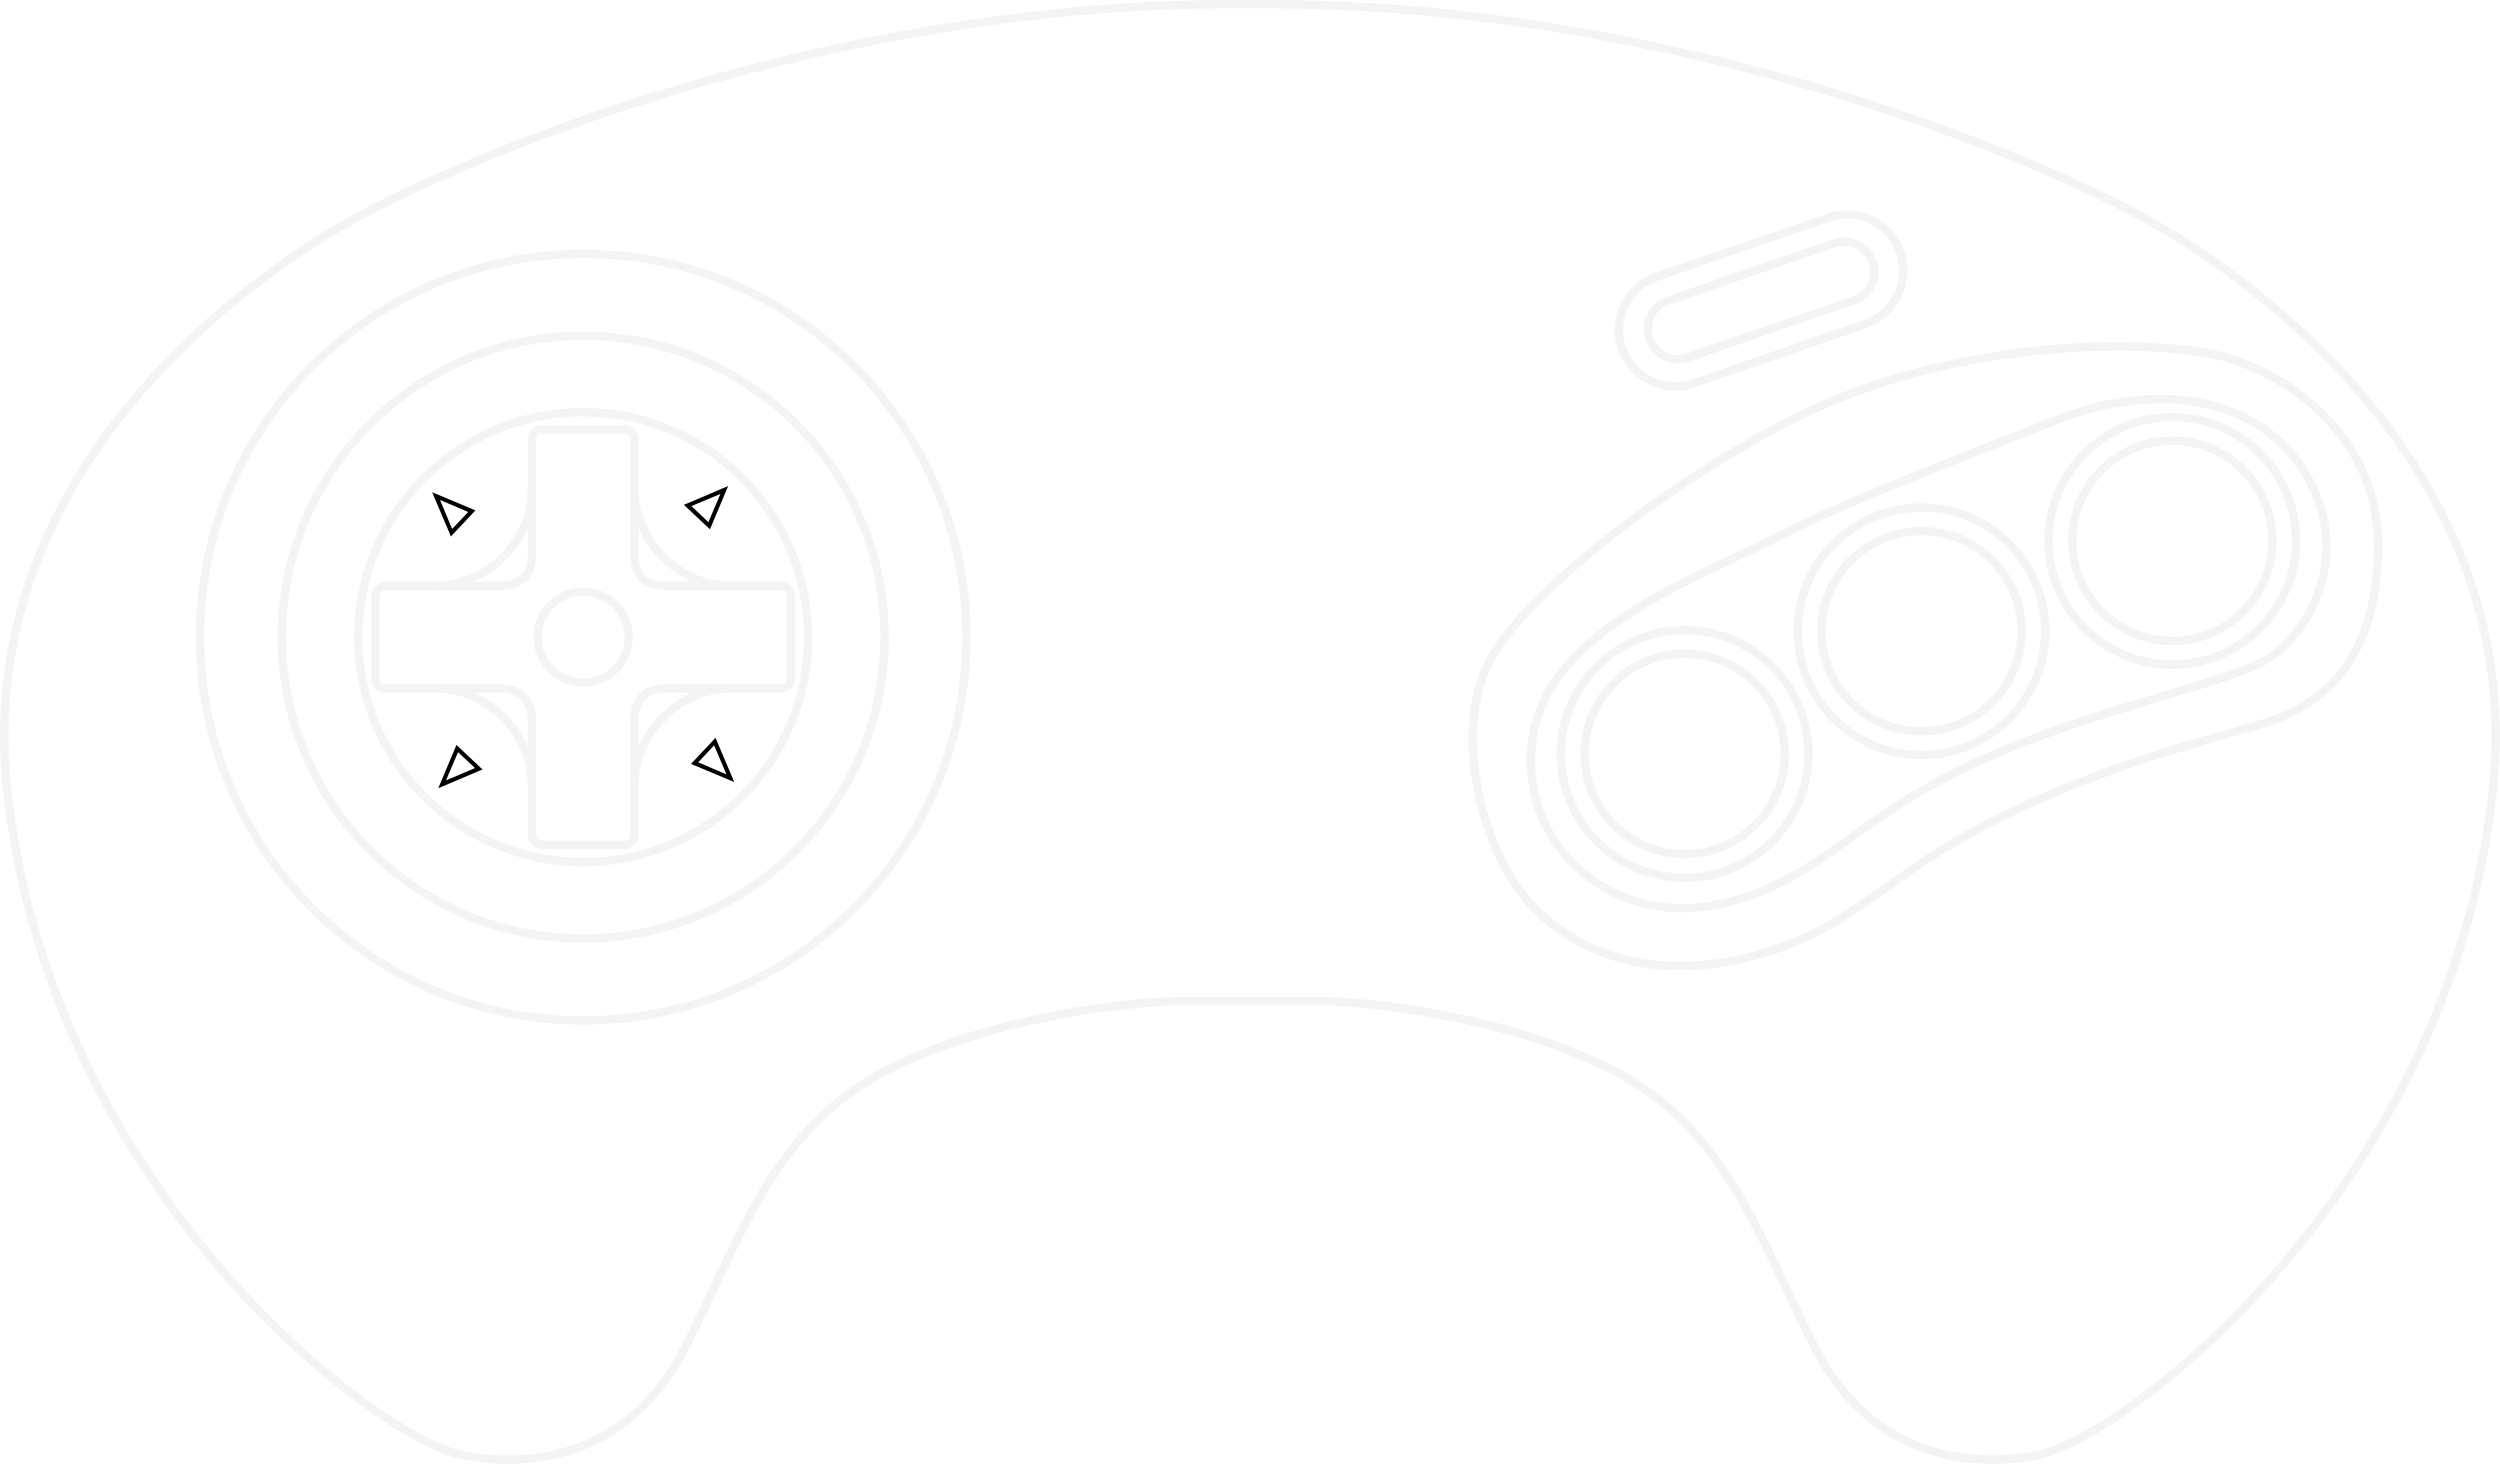
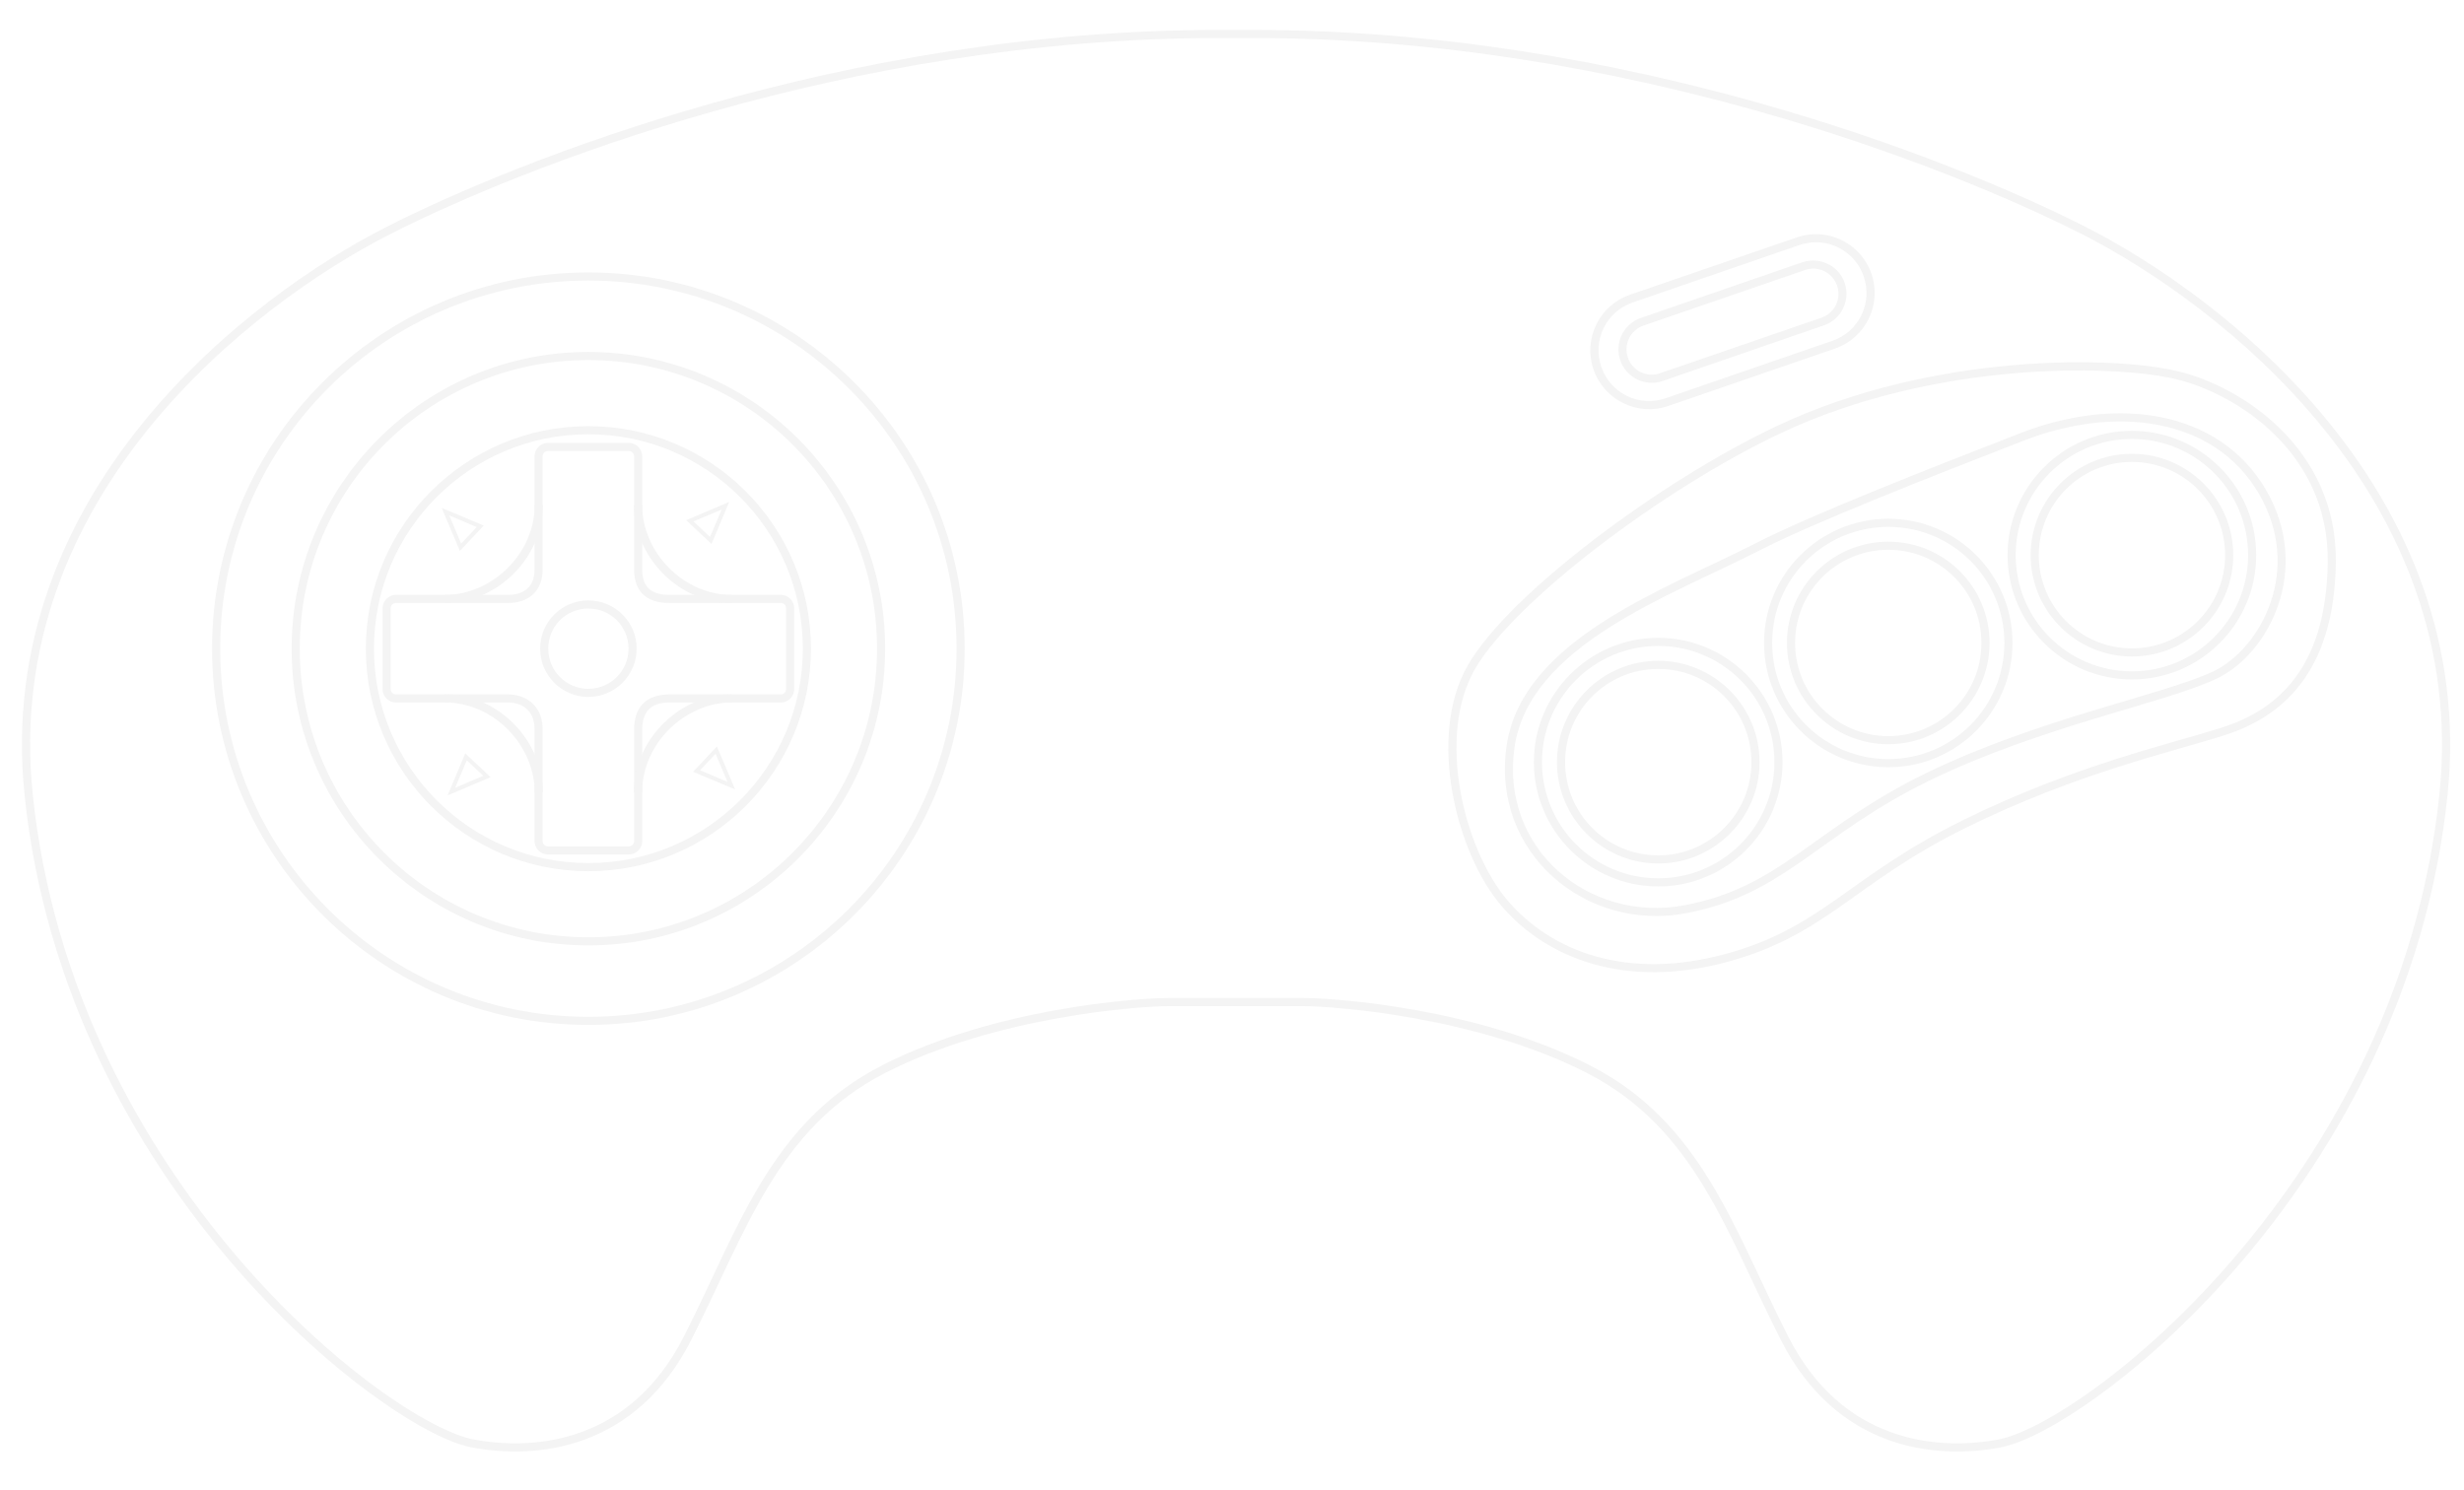
- <svg xmlns="http://www.w3.org/2000/svg" id="Layer_3" xml:space="preserve" height="350.26px" viewBox="0 0 598.191 350.257" width="598.19px" version="1.2" y="0px" x="0px">
-   <path id="path3" style="baseline-shift:baseline;block-progression:tb;color:#000000;direction:ltr;text-indent:0;text-align:start;enable-background:accumulate;text-transform:none;" fill="#f4f4f4" d="M294.78,0c-91.93,0-172.38,31.981-204.97,48.531-16.879,8.574-41.048,24.857-60.093,48.375-19.045,23.514-32.958,54.324-29.063,91.714,5,47.998,27.068,87.065,50.562,114.66,11.747,13.795,23.846,24.715,34.375,32.469,10.529,7.754,19.426,12.372,25.094,13.469,8.127,1.573,18.219,1.685,28.031-1.938,9.812-3.622,19.294-11.037,26.094-24.375,13.446-26.375,21.082-52.288,48-66,27.04-13.775,62.088-16.375,69.594-16.375h33.375c7.507,0,42.555,2.6,69.594,16.375l0.19,0.1c26.76,13.738,34.399,39.595,47.812,65.906,6.8,13.338,16.281,20.753,26.094,24.375,9.812,3.622,19.905,3.51,28.031,1.938,5.667-1.097,14.565-5.715,25.094-13.469,10.529-7.754,22.628-18.673,34.375-32.469,23.495-27.591,45.562-66.658,50.562-114.66,3.895-37.392-10.017-68.2-29.062-91.719-19.04-23.513-43.21-39.796-60.08-48.37-32.59-16.549-113.04-48.531-204.97-48.531h-8.625zm0,2,8.625,0c91.467,0,171.74,31.894,204.06,48.312,16.654,8.46,40.661,24.618,59.469,47.844,18.808,23.225,32.426,53.457,28.594,90.25-4.949,47.506-26.802,86.242-50.094,113.59-11.646,13.676-23.636,24.501-34.031,32.156-10.395,7.655-19.279,12.126-24.281,13.094-7.843,1.518-17.591,1.618-26.969-1.844-9.378-3.462-18.405-10.47-25-23.406-13.342-26.171-21.186-52.769-48.875-66.875-27.567-14.043-62.549-16.594-70.5-16.594h-33.375c-7.947,0-42.907,2.536-70.469,16.562l-0.031,0.031c-27.69,14.106-35.533,40.704-48.875,66.875-6.595,12.937-15.622,19.945-25,23.406-9.378,3.462-19.125,3.362-26.969,1.844-4.99-0.97-13.873-5.44-24.269-13.09-10.395-7.66-22.385-18.48-34.031-32.16-23.291-27.35-45.145-66.09-50.094-113.59-3.832-36.8,9.786-67.03,28.594-90.254,18.808-23.225,42.815-39.384,59.469-47.844,32.331-16.419,112.59-48.312,204.06-48.312z" />
-   <path id="circle5" style="baseline-shift:baseline;block-progression:tb;color:#000000;direction:ltr;text-indent:0;text-align:start;enable-background:accumulate;text-transform:none;" fill="#f4f4f4" d="m139.53,59.75c-51.186,0-92.688,41.502-92.688,92.688s41.502,92.719,92.688,92.719,92.719-41.533,92.719-92.719-41.533-92.688-92.719-92.688zm0,2c50.105,0,90.719,40.583,90.719,90.688s-40.614,90.719-90.719,90.719-90.688-40.614-90.688-90.719,40.583-90.688,90.688-90.688z" />
-   <path id="circle7" style="baseline-shift:baseline;block-progression:tb;color:#000000;direction:ltr;text-indent:0;text-align:start;enable-background:accumulate;text-transform:none;" fill="#f4f4f4" d="m139.53,79.344c-40.373,0-73.094,32.72-73.094,73.094,0,40.373,32.72,73.125,73.094,73.125,40.373,0,73.125-32.752,73.125-73.125s-32.752-73.094-73.125-73.094zm0,2c39.293,0,71.125,31.801,71.125,71.094s-31.832,71.125-71.125,71.125-71.094-31.832-71.094-71.125,31.801-71.094,71.094-71.094z" />
-   <path id="circle9" style="baseline-shift:baseline;block-progression:tb;color:#000000;direction:ltr;text-indent:0;text-align:start;enable-background:accumulate;text-transform:none;" fill="#f4f4f4" d="m139.53,97.625c-30.273,0-54.812,24.54-54.812,54.812,0,30.273,24.54,54.844,54.812,54.844,30.273,0,54.844-24.571,54.844-54.844s-24.571-54.812-54.844-54.812zm0,2c29.192,0,52.844,23.621,52.844,52.812,0,29.192-23.652,52.844-52.844,52.844s-52.812-23.652-52.812-52.844,23.621-52.812,52.812-52.812z" />
-   <path id="path11" style="baseline-shift:baseline;block-progression:tb;color:#000000;direction:ltr;text-indent:0;text-align:start;enable-background:accumulate;text-transform:none;" fill="#f4f4f4" d="m129.59,101.75c-1.82,0-3.312,1.491-3.312,3.312v27.875c0,2.118-0.623,3.606-1.688,4.625s-2.667,1.625-4.844,1.625h-27.594c-1.821,0-3.312,1.492-3.312,3.312v19.906c0,1.821,1.492,3.312,3.312,3.312h27.594c2.021,0,3.638,0.628,4.75,1.719,1.112,1.091,1.781,2.69,1.781,4.812v27.594c0,1.821,1.492,3.312,3.312,3.312h19.906c1.821,0,3.312-1.492,3.312-3.312v-27.5c0-2.115,0.527-3.75,1.531-4.844,1.004-1.093,2.578-1.781,5.094-1.781h27.5c1.821,0,3.312-1.492,3.312-3.312v-19.906c0-1.821-1.491-3.312-3.312-3.312h-27.469c-2.622,0-4.209-0.672-5.188-1.688-0.979-1.016-1.469-2.507-1.469-4.562v-27.875c0-1.821-1.492-3.312-3.312-3.312h-19.906zm0,2,19.906,0c0.74,0,1.312,0.572,1.312,1.312v27.875c0,2.366,0.584,4.466,2.031,5.969s3.666,2.281,6.625,2.281h27.469c0.741,0,1.312,0.573,1.312,1.312v19.906c0,0.739-0.572,1.312-1.312,1.312h-27.5c-2.893,0-5.15,0.865-6.594,2.438-1.444,1.572-2.031,3.752-2.031,6.188v27.5c0,0.741-0.571,1.312-1.312,1.312h-19.906c-0.74,0-1.312-0.572-1.312-1.312v-27.594c0-2.557-0.878-4.72-2.406-6.219-1.528-1.499-3.68-2.312-6.125-2.312h-27.594c-0.738,0-1.312-0.574-1.312-1.312v-19.906c0-0.739,0.573-1.312,1.312-1.312h27.594c2.545,0,4.707-0.741,6.219-2.188,1.511-1.446,2.312-3.543,2.312-6.062v-27.875c0-0.741,0.573-1.312,1.312-1.312z" />
-   <path id="path13" style="baseline-shift:baseline;block-progression:tb;color:#000000;direction:ltr;text-indent:0;text-align:start;enable-background:accumulate;text-transform:none;" fill="#f4f4f4" d="m150.78,117.09c0,12.554,10.781,24.125,24.156,24.125v-2c-12.212,0-22.156-10.723-22.156-22.125h-2z" />
-   <path id="polygon15" style="baseline-shift:baseline;block-progression:tb;color:#000000;direction:ltr;text-indent:0;text-align:start;enable-background:accumulate;text-transform:none;" fill-rule="nonzero" d="m174.22,116.31-1.125,0.469-8.75,3.719-0.719,0.281,0.562,0.531,5.156,4.844,0.531,0.5,0.281-0.656,3.594-8.562,0.469-1.125zm-1.844,1.875-2.875,6.75-4.062-3.844,6.938-2.906z" />
-   <path id="circle17" style="baseline-shift:baseline;block-progression:tb;color:#000000;direction:ltr;text-indent:0;text-align:start;enable-background:accumulate;text-transform:none;" fill="#f4f4f4" d="m139.53,140.56c-6.563,0-11.875,5.312-11.875,11.875s5.312,11.906,11.875,11.906,11.906-5.343,11.906-11.906c0-6.563-5.343-11.875-11.906-11.875zm0,2c5.482,0,9.906,4.393,9.906,9.875s-4.424,9.906-9.906,9.906-9.875-4.424-9.875-9.906,4.393-9.875,9.875-9.875z" />
-   <path id="path19" style="baseline-shift:baseline;block-progression:tb;color:#000000;direction:ltr;text-indent:0;text-align:start;enable-background:accumulate;text-transform:none;" fill="#f4f4f4" d="m126.31,117.06c0,12.212-10.723,22.156-22.125,22.156v2c12.554,0,24.125-10.781,24.125-24.156h-2z" />
-   <path id="polygon21" style="baseline-shift:baseline;block-progression:tb;color:#000000;direction:ltr;text-indent:0;text-align:start;enable-background:accumulate;text-transform:none;" fill-rule="nonzero" d="m103.41,117.78,0.469,1.125,3.719,8.75,0.281,0.719,0.531-0.562,4.844-5.156,0.5-0.531-0.656-0.281-8.562-3.594-1.125-0.469zm1.875,1.844,6.75,2.875-3.844,4.062-2.906-6.938z" />
-   <path id="path23" style="baseline-shift:baseline;block-progression:tb;color:#000000;direction:ltr;text-indent:0;text-align:start;enable-background:accumulate;text-transform:none;" fill="#f4f4f4" d="m104.16,163.69,0,2c12.211,0,22.156,10.722,22.156,22.125h2c0-12.555-10.782-24.125-24.156-24.125z" />
-   <path id="polygon25" style="baseline-shift:baseline;block-progression:tb;color:#000000;direction:ltr;text-indent:0;text-align:start;enable-background:accumulate;text-transform:none;" fill-rule="nonzero" d="m109.22,178.25-0.281,0.656-3.594,8.562-0.469,1.125,1.125-0.469,8.75-3.719,0.719-0.281-0.562-0.531-5.156-4.844-0.531-0.5zm0.375,1.719,4.062,3.812-6.938,2.938,2.875-6.75z" />
-   <path id="path27" style="baseline-shift:baseline;block-progression:tb;color:#000000;direction:ltr;text-indent:0;text-align:start;enable-background:accumulate;text-transform:none;" fill="#f4f4f4" d="m174.91,163.69c-12.554,0-24.125,10.782-24.125,24.156h2c0-12.211,10.723-22.156,22.125-22.156v-2z" />
-   <path id="polygon29" style="baseline-shift:baseline;block-progression:tb;color:#000000;direction:ltr;text-indent:0;text-align:start;enable-background:accumulate;text-transform:none;" fill-rule="nonzero" d="m171.22,176.53-0.531,0.562-4.844,5.156-0.5,0.531,0.656,0.281,8.562,3.594,1.125,0.469-0.469-1.125-3.719-8.75-0.281-0.719zm-0.344,1.812,2.938,6.938-6.75-2.875,3.812-4.062z" />
-   <path id="path31" style="baseline-shift:baseline;block-progression:tb;color:#000000;direction:ltr;text-indent:0;text-align:start;enable-background:accumulate;text-transform:none;" fill="#f4f4f4" d="m503.53,81.906c-4.069,0.077-8.397,0.299-12.906,0.688-18.037,1.553-38.999,5.863-58.375,15.031-14.463,6.844-30.896,17.178-45,27.969-14.104,10.79-25.868,21.996-31,30.844-5.152,8.884-5.804,20.51-3.844,31.531,1.96,11.021,6.521,21.449,12.188,28,11.238,12.995,30.594,20.326,55.281,13.719,12.328-3.299,20.222-8.209,28.406-13.938,8.184-5.729,16.672-12.296,30.5-19.125,27.706-13.682,51.272-18.78,64.094-22.938,6.48-2.102,13.213-5.74,18.344-12.375,5.131-6.635,8.639-16.227,8.812-30.125,0.176-14.02-5.656-24.874-13.406-32.625-7.751-7.751-17.388-12.441-25.125-14.375-5.821-1.456-15.761-2.512-27.969-2.281zm0.062,2.031c12.094-0.219,21.894,0.809,27.406,2.188,7.374,1.843,16.772,6.397,24.219,13.844,7.447,7.447,12.981,17.73,12.812,31.188-0.169,13.577-3.546,22.693-8.375,28.938-4.829,6.245-11.148,9.668-17.375,11.688-12.569,4.075-36.359,9.237-64.219,22.969l-0.156,0.094c-13.991,6.91-22.652,13.559-30.781,19.25-8.13,5.691-15.693,10.43-27.75,13.656-24.083,6.445-42.508-0.673-53.25-13.094-5.324-6.155-9.846-16.329-11.75-27.031s-1.213-21.9,3.594-30.188c4.828-8.324,16.502-19.541,30.5-30.25s30.337-20.989,44.625-27.75c19.09-9.033,39.866-13.306,57.719-14.844,4.463-0.384,8.75-0.583,12.781-0.656z" />
-   <path id="path33" style="baseline-shift:baseline;block-progression:tb;color:#000000;direction:ltr;text-indent:0;text-align:start;enable-background:accumulate;text-transform:none;" fill="#f4f4f4" d="m518.62,94.5c-8.469-0.256-17.478,1.421-26.219,4.812-23.013,8.93-51.828,20.256-65.344,27.188-10.751,5.514-25.026,11.353-37.156,19.094-12.13,7.741-22.206,17.45-24.156,30.75-3.869,26.397,19.444,45.89,44.094,41.312,12.195-2.264,20.464-7.176,29-13.125,8.536-5.949,17.387-12.911,31.031-19.562,13.657-6.657,28.184-11.454,40.875-15.312,12.69-3.858,23.488-6.779,29.844-9.781,6.486-3.063,12.376-9.775,15.25-18.219,2.873-8.443,2.689-18.633-3.125-28.5-5.817-9.87-15.14-15.644-25.844-17.75-2.676-0.526-5.427-0.821-8.25-0.906zm-0.062,2c2.721,0.081,5.376,0.371,7.938,0.875,10.246,2.016,18.983,7.419,24.5,16.781,5.519,9.366,5.676,18.919,2.969,26.875-2.708,7.956-8.34,14.286-14.219,17.062-6.007,2.837-16.838,5.756-29.562,9.625s-27.368,8.701-41.188,15.438c-13.833,6.744-22.848,13.85-31.312,19.75-8.465,5.9-16.373,10.582-28.219,12.781-23.432,4.351-45.433-13.91-41.75-39.031,1.827-12.459,11.336-21.772,23.25-29.375,11.914-7.603,26.122-13.421,37-19,13.273-6.807,42.181-18.166,65.188-27.094,8.517-3.305,17.244-4.931,25.406-4.688z" />
-   <path id="circle35" style="baseline-shift:baseline;block-progression:tb;color:#000000;direction:ltr;text-indent:0;text-align:start;enable-background:accumulate;text-transform:none;" fill="#f4f4f4" d="m403.09,149.78c-16.9,0-30.625,13.725-30.625,30.625s13.725,30.625,30.625,30.625,30.625-13.725,30.625-30.625-13.725-30.625-30.625-30.625zm0,2c15.819,0,28.625,12.806,28.625,28.625s-12.806,28.625-28.625,28.625-28.625-12.806-28.625-28.625,12.806-28.625,28.625-28.625z" />
-   <path id="circle37" style="baseline-shift:baseline;block-progression:tb;color:#000000;direction:ltr;text-indent:0;text-align:start;enable-background:accumulate;text-transform:none;" fill="#f4f4f4" d="m403.09,155.44c-13.77,0-24.938,11.198-24.938,24.969,0,13.77,11.167,24.969,24.938,24.969,13.77,0,24.969-11.198,24.969-24.969,0-13.77-11.198-24.969-24.969-24.969zm0,2c12.69,0,22.969,10.279,22.969,22.969s-10.279,22.969-22.969,22.969-22.938-10.279-22.938-22.969,10.248-22.969,22.938-22.969z" />
-   <path id="circle39" style="baseline-shift:baseline;block-progression:tb;color:#000000;direction:ltr;text-indent:0;text-align:start;enable-background:accumulate;text-transform:none;" fill="#f4f4f4" d="m459.78,120.44c-16.9,0-30.625,13.694-30.625,30.594s13.725,30.625,30.625,30.625,30.594-13.725,30.594-30.625-13.694-30.594-30.594-30.594zm0,2c15.819,0,28.594,12.774,28.594,28.594,0,15.819-12.774,28.625-28.594,28.625-15.819,0-28.625-12.806-28.625-28.625s12.806-28.594,28.625-28.594z" />
-   <path id="circle41" style="baseline-shift:baseline;block-progression:tb;color:#000000;direction:ltr;text-indent:0;text-align:start;enable-background:accumulate;text-transform:none;" fill="#f4f4f4" d="m459.78,126.09c-13.771,0-24.969,11.167-24.969,24.938s11.198,24.969,24.969,24.969,24.938-11.198,24.938-24.969-11.167-24.938-24.938-24.938zm0,2c12.69,0,22.938,10.247,22.938,22.938,0,12.69-10.247,22.969-22.938,22.969-12.69,0-22.969-10.279-22.969-22.969s10.279-22.938,22.969-22.938z" />
-   <path id="circle43" style="baseline-shift:baseline;block-progression:tb;color:#000000;direction:ltr;text-indent:0;text-align:start;enable-background:accumulate;text-transform:none;" fill="#f4f4f4" d="m519.78,98.781c-16.901,0-30.625,13.724-30.625,30.625s13.724,30.625,30.625,30.625,30.625-13.724,30.625-30.625-13.724-30.625-30.625-30.625zm0,2c15.82,0,28.625,12.805,28.625,28.625s-12.805,28.625-28.625,28.625-28.625-12.805-28.625-28.625,12.805-28.625,28.625-28.625z" />
-   <path id="circle45" style="baseline-shift:baseline;block-progression:tb;color:#000000;direction:ltr;text-indent:0;text-align:start;enable-background:accumulate;text-transform:none;" fill="#f4f4f4" d="m519.78,104.44c-13.771,0-24.938,11.198-24.938,24.969s11.167,24.969,24.938,24.969,24.969-11.198,24.969-24.969-11.198-24.969-24.969-24.969zm0,2c12.69,0,22.969,10.279,22.969,22.969s-10.279,22.969-22.969,22.969-22.938-10.279-22.938-22.969,10.247-22.969,22.938-22.969z" />
-   <path id="path47" style="baseline-shift:baseline;block-progression:tb;color:#000000;direction:ltr;text-indent:0;text-align:start;enable-background:accumulate;text-transform:none;" fill="#f4f4f4" d="m442.91,50.344c-1.877-0.13-3.8,0.131-5.688,0.781l-41.1,14.125c-7.549,2.6-11.57,10.855-8.969,18.406,2.601,7.551,10.855,11.602,18.406,9l41.1-14.156c7.55-2.601,11.57-10.855,8.969-18.406-1.951-5.662-7.089-9.361-12.719-9.75zm-0.125,2c4.853,0.329,9.251,3.51,10.938,8.406,2.249,6.529-1.191,13.595-7.719,15.844l-41.09,14.156c-6.529,2.25-13.595-1.19-15.844-7.719s1.192-13.627,7.719-15.875l41.09-14.156c1.632-0.562,3.288-0.766,4.906-0.656z" />
-   <path id="path49" style="baseline-shift:baseline;block-progression:tb;color:#000000;direction:ltr;text-indent:0;text-align:start;enable-background:accumulate;text-transform:none;" fill="#f4f4f4" d="m441.84,56.844c-1.064-0.074-2.181,0.038-3.25,0.406l-39.78,13.719c-4.277,1.473-6.537,6.16-5.062,10.438,1.473,4.278,6.16,6.568,10.438,5.094l39.75-13.719c4.278-1.473,6.567-6.16,5.094-10.438-1.105-3.208-3.996-5.278-7.188-5.5zm-0.156,1.969c2.416,0.162,4.627,1.746,5.469,4.188,1.121,3.256-0.588,6.785-3.844,7.906l-39.781,13.688c-3.255,1.122-6.785-0.588-7.906-3.844-1.122-3.255,0.589-6.785,3.844-7.906l39.79-13.688c0.814-0.28,1.632-0.398,2.438-0.344z" />
+ <svg xmlns="http://www.w3.org/2000/svg" version="1.1" id="Layer_3" x="0px" y="0px" width="607px" height="367px" viewBox="-5.404 -7.37 607 367" enable-background="new -5.404 -7.37 607 367" xml:space="preserve">
+   <path id="path3" fill="#F4F4F4" d="M294.78,0.002c-91.93,0-172.38,31.981-204.97,48.531C72.931,57.107,48.762,73.39,29.717,96.908  c-19.045,23.514-32.958,54.324-29.063,91.714c5,47.998,27.068,87.064,50.562,114.66c11.747,13.795,23.846,24.715,34.375,32.469  c10.529,7.754,19.426,12.371,25.094,13.469c8.126,1.572,18.219,1.686,28.031-1.938c9.813-3.622,19.294-11.037,26.094-24.375  c13.446-26.375,21.082-52.288,48-66c27.04-13.775,62.088-16.375,69.594-16.375h33.375c7.508,0,42.555,2.601,69.594,16.375l0.189,0.1  c26.762,13.738,34.399,39.596,47.813,65.906c6.801,13.338,16.281,20.753,26.094,24.375c9.813,3.622,19.906,3.511,28.031,1.938  c5.668-1.097,14.566-5.715,25.094-13.469c10.529-7.754,22.629-18.673,34.375-32.469c23.496-27.592,45.563-66.658,50.563-114.66  c3.895-37.392-10.019-68.2-29.063-91.719c-19.039-23.513-43.209-39.796-60.08-48.37C475.798,31.99,395.349,0.008,303.419,0.008  h-8.625L294.78,0.002z M294.78,2.002h8.625c91.467,0,171.737,31.894,204.059,48.312c16.654,8.459,40.662,24.618,59.469,47.844  c18.81,23.225,32.429,53.457,28.597,90.25c-4.949,47.506-26.804,86.241-50.097,113.59c-11.645,13.677-23.635,24.502-34.028,32.155  c-10.396,7.656-19.279,12.128-24.281,13.095c-7.844,1.519-17.592,1.619-26.969-1.845c-9.379-3.461-18.406-10.469-25-23.404  c-13.345-26.171-21.188-52.77-48.875-66.875c-27.568-14.043-62.551-16.596-70.5-16.596h-33.376c-7.947,0-42.907,2.537-70.469,16.563  l-0.031,0.031c-27.69,14.104-35.533,40.704-48.875,66.875c-6.595,12.938-15.622,19.944-25,23.405  c-9.378,3.462-19.125,3.361-26.969,1.845c-4.99-0.972-13.873-5.438-24.269-13.09c-10.395-7.66-22.385-18.48-34.031-32.16  c-23.291-27.351-45.145-66.09-50.094-113.59c-3.833-36.8,9.786-67.03,28.594-90.254C50.067,74.929,74.074,58.77,90.728,50.31  c32.331-16.419,112.59-48.312,204.06-48.312L294.78,2.002z" />
+   <path id="circle5" fill="#F4F4F4" d="M139.53,59.752c-51.186,0-92.688,41.502-92.688,92.688s41.502,92.719,92.688,92.719  s92.719-41.533,92.719-92.719S190.716,59.752,139.53,59.752z M139.53,61.752c50.105,0,90.719,40.583,90.719,90.688  s-40.614,90.719-90.719,90.719s-90.688-40.614-90.688-90.719S89.425,61.752,139.53,61.752z" />
+   <path id="circle7" fill="#F4F4F4" d="M139.53,79.346c-40.373,0-73.094,32.72-73.094,73.094c0,40.374,32.72,73.125,73.094,73.125  c40.373,0,73.125-32.754,73.125-73.125C212.655,112.067,179.903,79.346,139.53,79.346z M139.53,81.346  c39.293,0,71.125,31.801,71.125,71.094c0,39.293-31.832,71.125-71.125,71.125c-39.293,0-71.094-31.832-71.094-71.125  C68.436,113.147,100.237,81.346,139.53,81.346z" />
+   <path id="circle9" fill="#F4F4F4" d="M139.53,97.627c-30.273,0-54.812,24.54-54.812,54.812c0,30.273,24.54,54.843,54.812,54.843  c30.273,0,54.844-24.57,54.844-54.843S169.803,97.627,139.53,97.627z M139.53,99.627c29.192,0,52.844,23.621,52.844,52.812  c0,29.192-23.652,52.843-52.844,52.843c-29.192,0-52.812-23.651-52.812-52.843S110.339,99.627,139.53,99.627z" />
+   <path id="path11" fill="#F4F4F4" d="M129.59,101.752c-1.82,0-3.313,1.491-3.313,3.313v27.875c0,2.118-0.623,3.606-1.688,4.625  c-1.064,1.019-2.667,1.625-4.844,1.625H92.152c-1.821,0-3.313,1.492-3.313,3.313v19.906c0,1.821,1.492,3.313,3.313,3.313h27.594  c2.021,0,3.638,0.628,4.75,1.719c1.112,1.091,1.781,2.69,1.781,4.813v27.595c0,1.82,1.492,3.313,3.313,3.313h19.906  c1.82,0,3.313-1.492,3.313-3.313v-27.5c0-2.115,0.527-3.75,1.531-4.844c1.003-1.094,2.577-1.781,5.094-1.781h27.5  c1.821,0,3.313-1.492,3.313-3.313v-19.906c0-1.82-1.492-3.313-3.313-3.313h-27.469c-2.622,0-4.209-0.671-5.188-1.688  c-0.979-1.016-1.469-2.507-1.469-4.563v-27.875c0-1.821-1.492-3.313-3.313-3.313H129.59L129.59,101.752z M129.59,103.752h19.906  c0.74,0,1.313,0.571,1.313,1.313v27.875c0,2.366,0.584,4.466,2.031,5.969c1.447,1.502,3.666,2.281,6.625,2.281h27.469  c0.741,0,1.313,0.573,1.313,1.313v19.906c0,0.739-0.572,1.313-1.313,1.313h-27.5c-2.893,0-5.15,0.865-6.594,2.438  c-1.444,1.573-2.031,3.751-2.031,6.188v27.5c0,0.741-0.571,1.313-1.313,1.313H129.59c-0.74,0-1.313-0.571-1.313-1.313v-27.594  c0-2.557-0.878-4.72-2.406-6.219c-1.528-1.499-3.68-2.313-6.125-2.313H92.152c-0.738,0-1.313-0.573-1.313-1.313v-19.906  c0-0.739,0.573-1.313,1.313-1.313h27.594c2.545,0,4.707-0.741,6.219-2.188c1.511-1.446,2.313-3.543,2.313-6.063v-27.875  C128.278,104.323,128.851,103.751,129.59,103.752L129.59,103.752z" />
+   <path id="path13" fill="#F4F4F4" d="M150.78,117.092c0,12.554,10.781,24.125,24.156,24.125v-2  c-12.212,0-22.156-10.723-22.156-22.125H150.78L150.78,117.092z" />
+   <path id="polygon15" fill="#F4F4F4" d="M174.22,116.312l-1.125,0.469l-8.75,3.719l-0.719,0.281l0.563,0.531l5.156,4.844l0.531,0.5  l0.281-0.656l3.594-8.563L174.22,116.312L174.22,116.312z M172.376,118.187l-2.875,6.75l-4.063-3.844L172.376,118.187z" />
+   <path id="circle17" fill="#F4F4F4" d="M139.53,140.562c-6.563,0-11.875,5.312-11.875,11.875s5.312,11.906,11.875,11.906  s11.906-5.343,11.906-11.906S146.093,140.562,139.53,140.562z M139.53,142.562c5.482,0,9.906,4.393,9.906,9.875  s-4.424,9.906-9.906,9.906c-5.482,0-9.875-4.424-9.875-9.906S134.048,142.562,139.53,142.562z" />
+   <path id="path19" fill="#F4F4F4" d="M126.31,117.062c0,12.212-10.723,22.156-22.125,22.156v2c12.554,0,24.125-10.781,24.125-24.156  H126.31z" />
+   <path id="polygon21" fill="#F4F4F4" d="M103.41,117.782l0.469,1.125l3.719,8.75l0.281,0.719l0.531-0.563l4.844-5.156l0.5-0.531  l-0.656-0.281l-8.563-3.594L103.41,117.782L103.41,117.782z M105.285,119.625l6.75,2.875l-3.844,4.063L105.285,119.625z" />
+   <path id="path23" fill="#F4F4F4" d="M104.16,163.692v2c12.211,0,22.156,10.721,22.156,22.125h2  C128.316,175.262,117.534,163.692,104.16,163.692z" />
+   <path id="polygon25" fill="#F4F4F4" d="M109.22,178.252l-0.281,0.656l-3.594,8.563l-0.469,1.125l1.125-0.47l8.75-3.719l0.719-0.281  l-0.563-0.53l-5.156-4.845L109.22,178.252L109.22,178.252z M109.595,179.972l4.063,3.813l-6.938,2.938L109.595,179.972z" />
+   <path id="path27" fill="#F4F4F4" d="M174.91,163.692c-12.554,0-24.125,10.782-24.125,24.157h2c0-12.211,10.723-22.157,22.125-22.157  V163.692z" />
+   <path id="polygon29" fill="#F4F4F4" d="M171.22,176.532l-0.531,0.563l-4.844,5.156l-0.5,0.531l0.656,0.281l8.563,3.594l1.125,0.469  l-0.469-1.125l-3.719-8.75L171.22,176.532L171.22,176.532z M170.876,178.345l2.938,6.938l-6.75-2.875L170.876,178.345z" />
+   <path id="path31" fill="#F4F4F4" d="M503.531,81.908c-4.07,0.077-8.398,0.299-12.906,0.688c-18.037,1.553-39,5.863-58.375,15.031  c-14.463,6.843-30.896,17.178-45,27.969c-14.105,10.79-25.869,21.996-31,30.844c-5.152,8.884-5.805,20.51-3.844,31.53  c1.959,11.021,6.521,21.449,12.188,28c11.238,12.996,30.594,20.326,55.281,13.721c12.328-3.299,20.221-8.209,28.406-13.938  c8.184-5.729,16.672-12.296,30.5-19.125c27.705-13.683,51.271-18.778,64.094-22.938c6.48-2.103,13.213-5.741,18.344-12.375  c5.131-6.635,8.64-16.227,8.813-30.125c0.176-14.02-5.656-24.874-13.406-32.625s-17.39-12.442-25.126-14.376  C525.679,82.732,515.738,81.676,503.531,81.908L503.531,81.908z M503.593,83.939c12.095-0.219,21.894,0.809,27.404,2.188  c7.375,1.843,16.772,6.397,24.221,13.844c7.445,7.447,12.98,17.729,12.812,31.188c-0.168,13.577-3.545,22.693-8.375,28.938  c-4.828,6.245-11.146,9.667-17.375,11.688c-12.568,4.075-36.357,9.235-64.22,22.968l-0.155,0.094  c-13.99,6.91-22.652,13.561-30.781,19.25c-8.129,5.691-15.691,10.432-27.75,13.656c-24.082,6.445-42.508-0.673-53.25-13.094  c-5.322-6.155-9.846-16.329-11.75-27.031c-1.902-10.701-1.213-21.9,3.594-30.188c4.828-8.324,16.502-19.541,30.5-30.25  s30.338-20.989,44.625-27.75c19.09-9.034,39.867-13.306,57.719-14.844C495.276,84.212,499.563,84.013,503.593,83.939L503.593,83.939  z" />
+   <path id="path33" fill="#F4F4F4" d="M518.621,94.502c-8.469-0.256-17.479,1.42-26.219,4.813  c-23.015,8.93-51.828,20.256-65.347,27.188c-10.75,5.514-25.024,11.353-37.153,19.094c-12.131,7.741-22.207,17.45-24.156,30.75  c-3.871,26.396,19.443,45.891,44.094,41.313c12.195-2.266,20.463-7.176,29-13.125c8.535-5.949,17.387-12.911,31.031-19.563  c13.656-6.658,28.184-11.455,40.875-15.313c12.688-3.858,23.488-6.779,29.844-9.781c6.484-3.063,12.375-9.775,15.25-18.219  c2.873-8.443,2.689-18.633-3.125-28.5c-5.815-9.871-15.141-15.644-25.844-17.75C524.195,94.883,521.443,94.588,518.621,94.502  L518.621,94.502z M518.558,96.502c2.722,0.081,5.375,0.371,7.938,0.875c10.246,2.016,18.981,7.418,24.5,16.781  c5.518,9.366,5.676,18.919,2.969,26.875c-2.709,7.956-8.342,14.286-14.219,17.062c-6.008,2.837-16.838,5.756-29.563,9.625  c-12.725,3.869-27.368,8.701-41.188,15.438c-13.834,6.743-22.851,13.851-31.313,19.75c-8.465,5.899-16.373,10.582-28.219,12.78  c-23.432,4.353-45.434-13.91-41.75-39.03c1.826-12.458,11.336-21.771,23.25-29.375c11.914-7.603,26.121-13.421,37-19  c13.271-6.807,42.18-18.166,65.188-27.094C501.669,97.884,510.396,96.258,518.558,96.502L518.558,96.502z" />
+   <path id="circle35" fill="#F4F4F4" d="M403.089,149.782c-16.897,0-30.625,13.725-30.625,30.625  c0,16.898,13.728,30.625,30.625,30.625c16.9,0,30.625-13.727,30.625-30.625C433.714,163.507,419.99,149.782,403.089,149.782z   M403.089,151.782c15.82,0,28.625,12.806,28.625,28.625c0,15.818-12.805,28.625-28.625,28.625  c-15.817,0-28.625-12.807-28.625-28.625C374.464,164.588,387.271,151.782,403.089,151.782z" />
+   <path id="circle37" fill="#F4F4F4" d="M403.089,155.442c-13.77,0-24.938,11.198-24.938,24.969c0,13.77,11.168,24.969,24.938,24.969  c13.771,0,24.969-11.197,24.969-24.969C428.058,166.64,416.861,155.442,403.089,155.442z M403.089,157.442  c12.691,0,22.969,10.279,22.969,22.969c0,12.689-10.276,22.969-22.969,22.969c-12.688,0-22.938-10.279-22.938-22.969  C380.152,167.721,390.4,157.442,403.089,157.442z" />
+   <path id="circle39" fill="#F4F4F4" d="M459.781,120.442c-16.9,0-30.625,13.694-30.625,30.594c0,16.9,13.725,30.625,30.625,30.625  c16.897,0,30.594-13.726,30.594-30.625C490.375,134.137,476.679,120.442,459.781,120.442z M459.781,122.442  c15.817,0,28.594,12.774,28.594,28.594c0,15.819-12.775,28.625-28.594,28.625c-15.82,0-28.625-12.807-28.625-28.625  C431.156,135.218,443.96,122.442,459.781,122.442z" />
+   <path id="circle41" fill="#F4F4F4" d="M459.781,126.092c-13.771,0-24.972,11.167-24.972,24.938  c0,13.771,11.199,24.969,24.972,24.969c13.77,0,24.938-11.198,24.938-24.969C484.719,137.259,473.55,126.092,459.781,126.092z   M459.781,128.092c12.688,0,22.938,10.247,22.938,22.938c0,12.689-10.248,22.969-22.938,22.969  c-12.691,0-22.972-10.279-22.972-22.969C436.81,138.34,447.089,128.092,459.781,128.092z" />
+   <path id="circle43" fill="#F4F4F4" d="M519.781,98.783c-16.902,0-30.625,13.724-30.625,30.625c0,16.901,13.723,30.625,30.625,30.625  c16.899,0,30.625-13.724,30.625-30.625C550.406,112.507,536.681,98.783,519.781,98.783z M519.781,100.783  c15.817,0,28.625,12.805,28.625,28.625c0,15.82-12.808,28.625-28.625,28.625c-15.82,0-28.625-12.805-28.625-28.625  C491.156,113.588,503.96,100.783,519.781,100.783z" />
+   <path id="circle45" fill="#F4F4F4" d="M519.781,104.442c-13.771,0-24.939,11.198-24.939,24.969s11.168,24.969,24.939,24.969  c13.77,0,24.969-11.198,24.969-24.969S533.55,104.442,519.781,104.442z M519.781,106.442c12.688,0,22.969,10.279,22.969,22.969  s-10.279,22.969-22.969,22.969c-12.691,0-22.939-10.279-22.939-22.969S507.089,106.442,519.781,106.442z" />
+   <path id="path47" fill="#F4F4F4" d="M442.91,50.346c-1.877-0.129-3.799,0.131-5.688,0.781l-41.1,14.125  c-7.549,2.6-11.57,10.855-8.969,18.406c2.602,7.551,10.854,11.602,18.405,9l41.101-14.156c7.551-2.601,11.569-10.855,8.969-18.406  C453.677,54.434,448.539,50.734,442.91,50.346L442.91,50.346z M442.785,52.346c4.854,0.329,9.252,3.51,10.938,8.406  c2.25,6.529-1.188,13.595-7.719,15.844l-41.09,14.156c-6.529,2.25-13.594-1.189-15.844-7.719c-2.248-6.529,1.19-13.627,7.719-15.875  l41.09-14.156C439.511,52.44,441.167,52.236,442.785,52.346L442.785,52.346z" />
+   <path id="path49" fill="#F4F4F4" d="M441.839,56.846c-1.063-0.074-2.18,0.038-3.25,0.406L398.81,70.971  c-4.276,1.473-6.536,6.16-5.063,10.438c1.473,4.278,6.16,6.568,10.438,5.094l39.75-13.719c4.277-1.473,6.566-6.16,5.095-10.438  c-1.105-3.208-3.996-5.278-7.188-5.5H441.839z M441.683,58.814c2.416,0.163,4.628,1.746,5.47,4.188  c1.121,3.256-0.588,6.785-3.845,7.906l-39.78,13.688c-3.254,1.122-6.785-0.587-7.906-3.844c-1.121-3.255,0.59-6.785,3.844-7.906  l39.791-13.688c0.814-0.28,1.633-0.398,2.438-0.344H441.683L441.683,58.814z" />
</svg>
